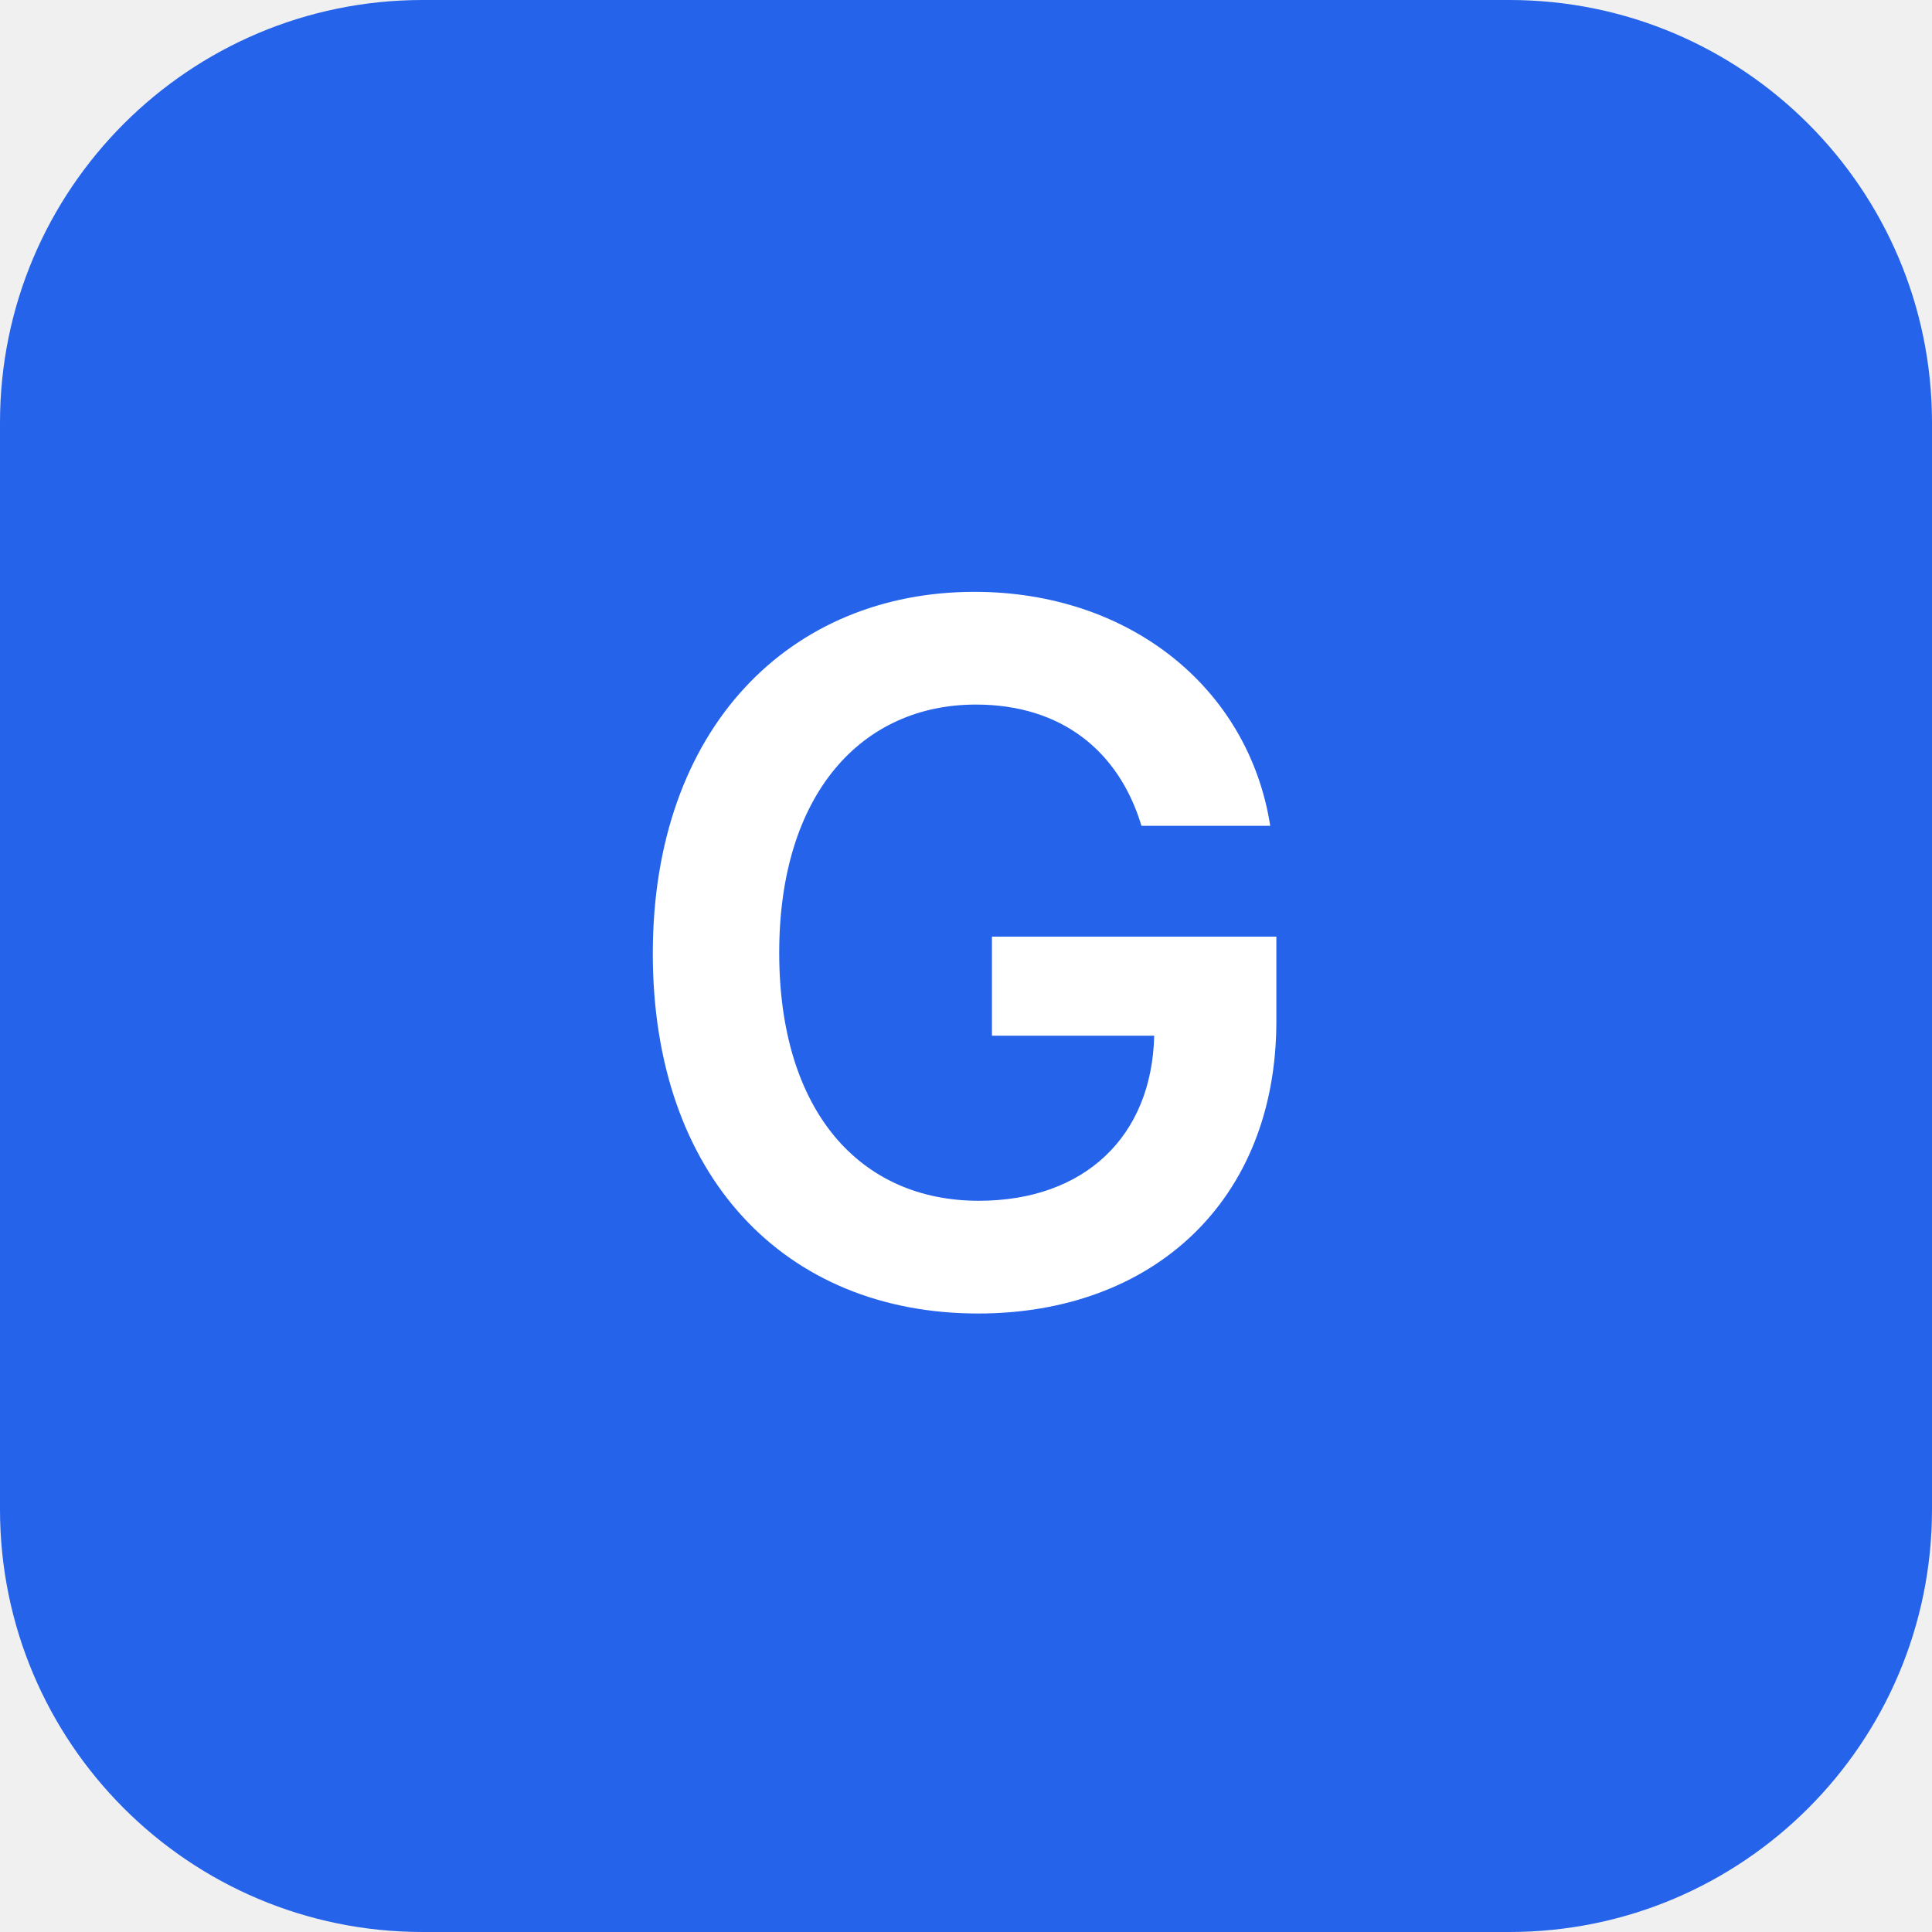
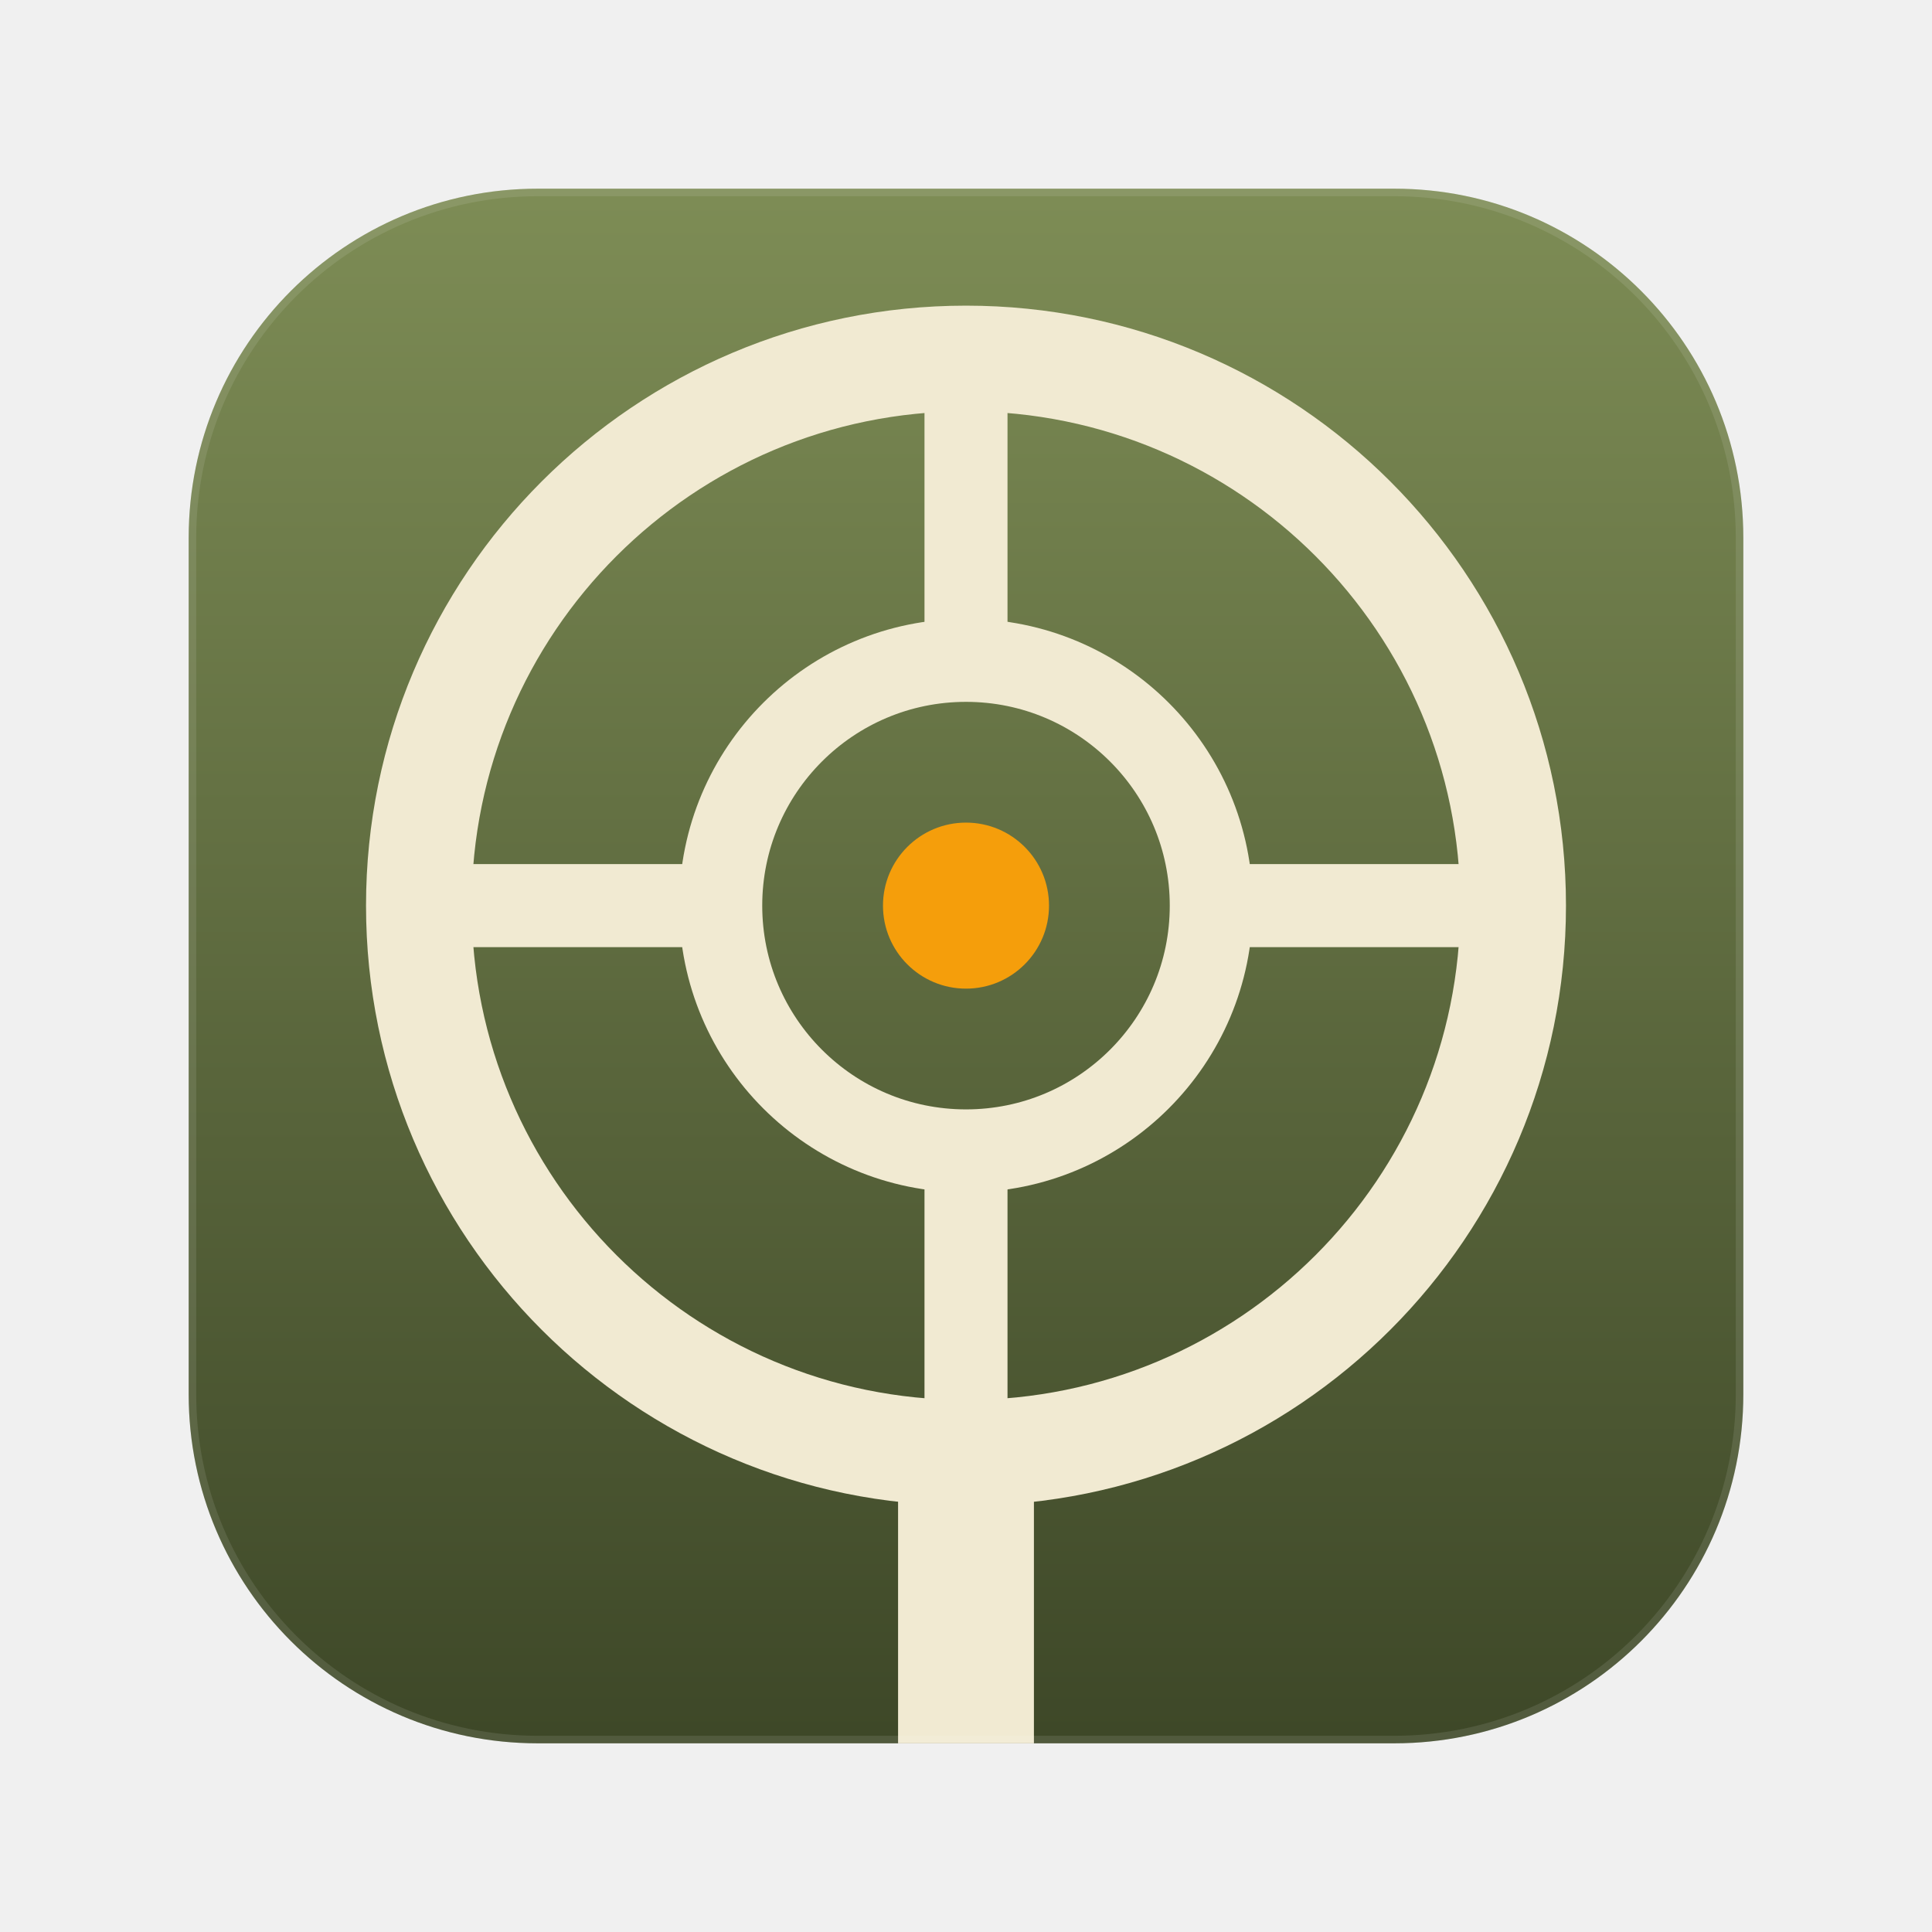
- <svg xmlns="http://www.w3.org/2000/svg" viewBox="0 0 64 64">
-   <rect width="64" height="64" rx="14" fill="#2563eb" />
-   <text x="32" y="32" dy="0.35em" text-anchor="middle" font-family="ui-sans-serif, system-ui, -apple-system, sans-serif" font-size="32" font-weight="600" fill="#ffffff">G</text>
+ <svg xmlns="http://www.w3.org/2000/svg" viewBox="0 0 1024 1024">
+   <defs>
+     <linearGradient id="olive" x1="0" y1="0" x2="0" y2="1">
+       <stop offset="0" stop-color="#7d8c55" />
+       <stop offset="1" stop-color="#3e4828" />
+     </linearGradient>
+     <clipPath id="body">
+       <rect x="100" y="100" width="824" height="824" rx="185" />
+     </clipPath>
+   </defs>
+   <rect x="100" y="100" width="824" height="824" rx="185" fill="url(#olive)" />
+   <g clip-path="url(#body)" fill="none" stroke="#f1ead2">
+     <circle cx="512" cy="480" r="290" stroke-width="56" />
+     <circle cx="512" cy="480" r="130" stroke-width="44" />
+     <path d="M512 190V350M512 610V770M222 480H382M642 480H802" stroke-width="44" />
+     <path d="M512 770V960" stroke-width="72" />
+   </g>
+   <circle cx="512" cy="480" r="44" fill="#f59e0b" />
+   <rect x="102" y="102" width="820" height="820" rx="183" fill="none" stroke="#ffffff" stroke-opacity="0.1" stroke-width="4" />
</svg>
